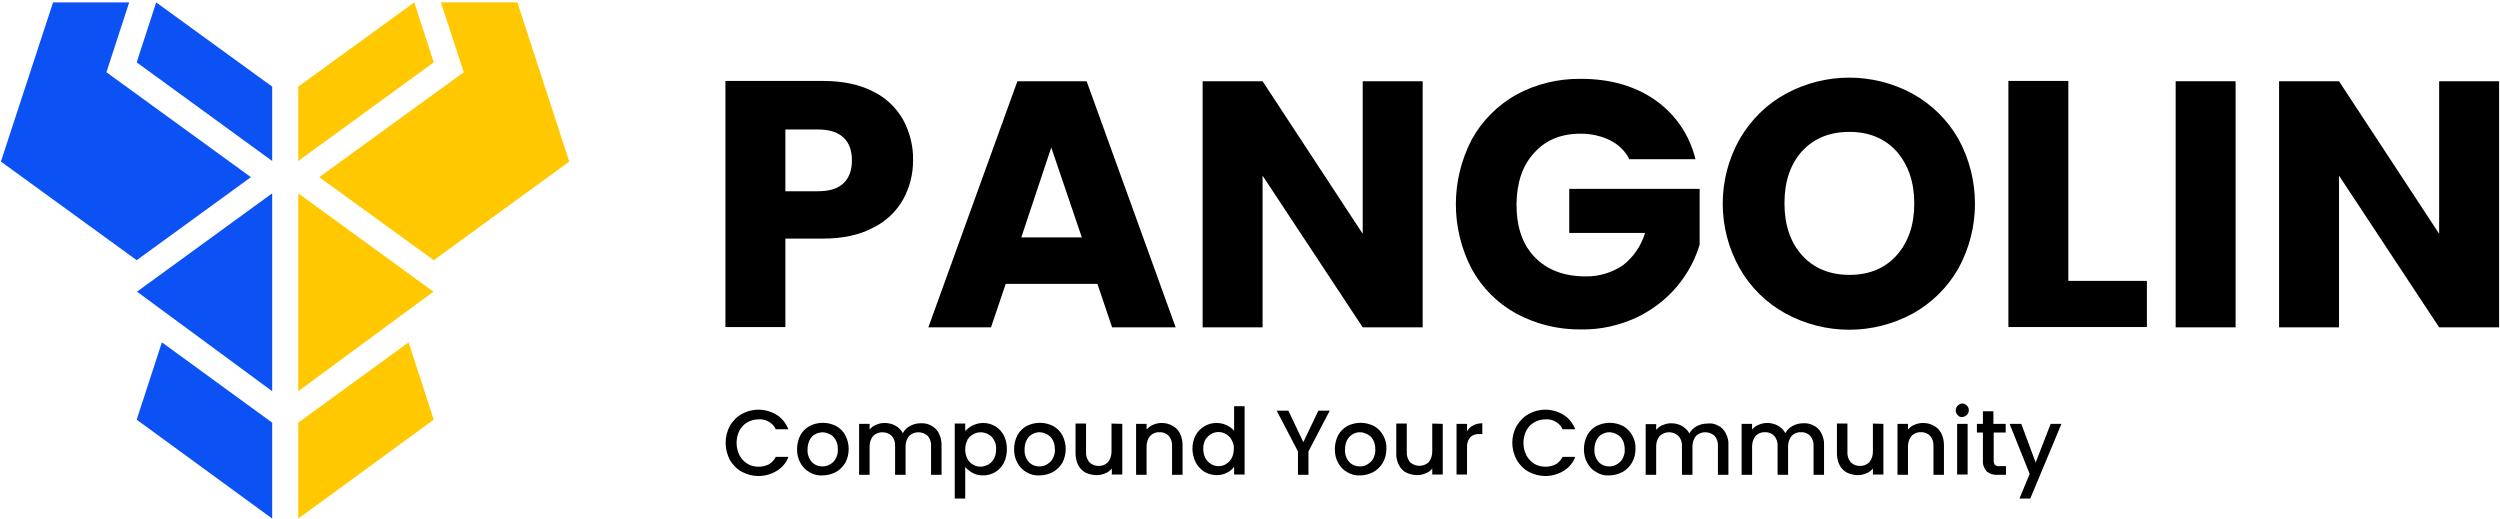
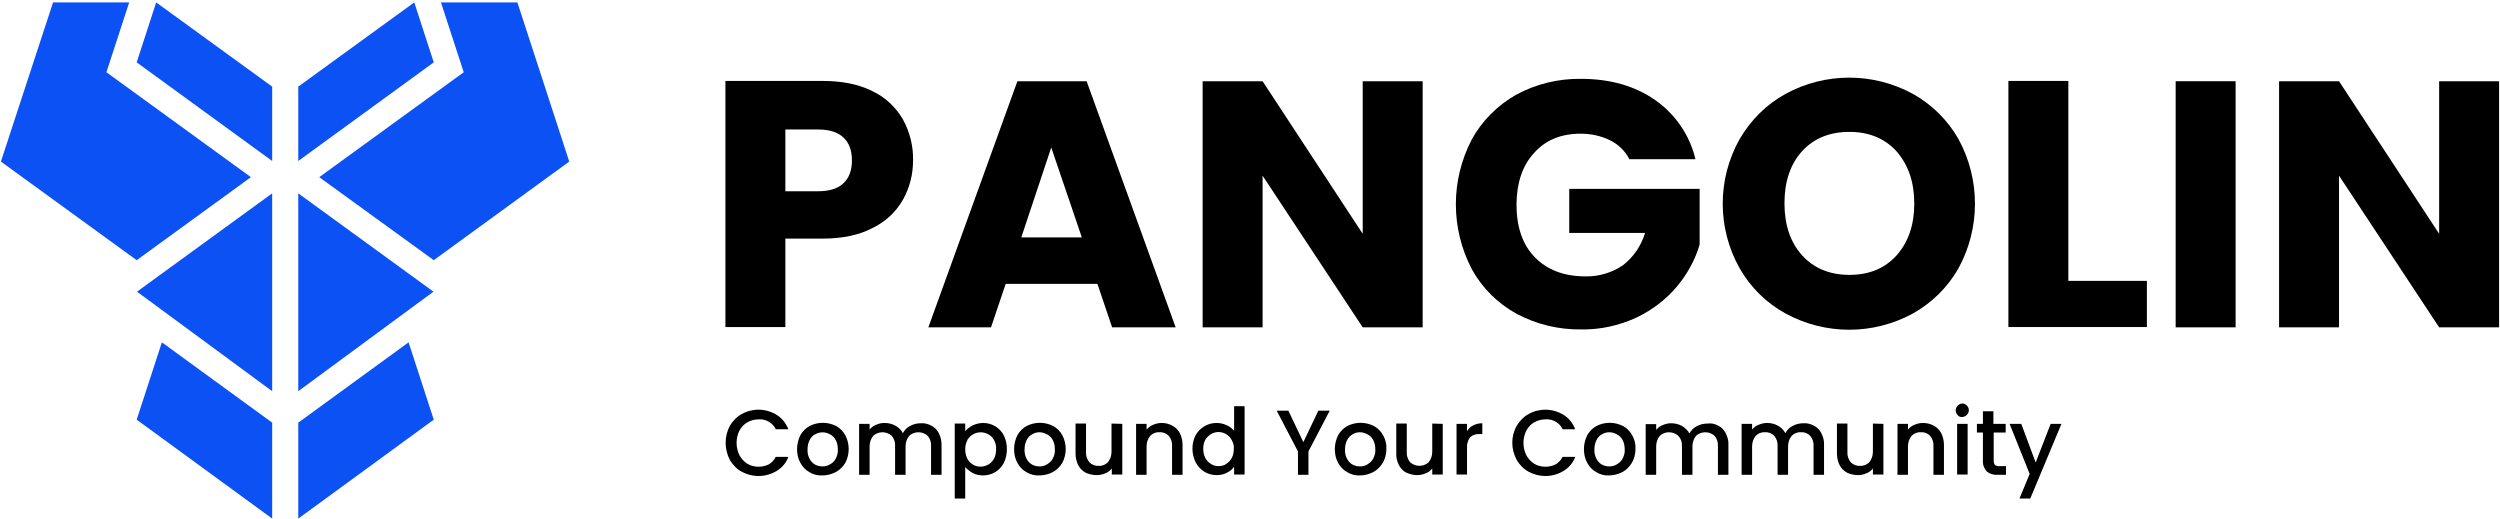
<svg xmlns="http://www.w3.org/2000/svg" width="834" height="173" viewBox="0 0 834 173" fill="none">
  <path d="M301.3 66.5C299 70.6 295.5 73.9 291.2 76C286.7 78.4 281.1 79.6 274.4 79.6H262V109.1H242V27H274.4C280.9 27 286.5 28.1 291 30.4C295.3 32.4 298.8 35.7 301.2 39.8C303.5 44 304.7 48.7 304.6 53.5C304.6 58.1 303.5 62.5 301.3 66.5ZM281.4 61.1C283.3 59.3 284.2 56.8 284.2 53.5C284.2 50.2 283.3 47.7 281.4 45.9C279.5 44.1 276.7 43.2 272.9 43.2H262V63.8H272.9C276.7 63.8 279.6 62.9 281.4 61.1Z" fill="black" />
  <path d="M366.1 94.7H335.5L330.6 109.2H309.7L339.4 27.1H362.5L392.2 109.2H371L366.1 94.7ZM360.9 79.2L350.7 49.2L340.7 79.2H360.9Z" fill="black" />
  <path d="M474.6 109.2H454.6L421.2 58.6V109.2H401.2V27.1H421.2L454.6 78V27.1H474.6V109.2Z" fill="black" />
  <path d="M543.5 53C542.1 50.3 539.8 48.1 537.1 46.8C534.1 45.3 530.7 44.6 527.3 44.6C520.8 44.6 515.6 46.7 511.8 51C507.9 55.2 506 60.9 505.9 68.1C505.9 75.7 507.9 81.6 512 85.8C516.1 90 521.7 92.2 528.9 92.2C533.3 92.3 537.7 91 541.4 88.5C544.9 85.8 547.5 82 548.8 77.7H523.5V63H567V81.6C565.5 86.7 562.9 91.4 559.5 95.5C555.8 99.9 551.2 103.4 546 105.9C540.2 108.6 533.9 110 527.5 109.9C519.9 110 512.5 108.2 505.8 104.6C499.6 101.2 494.4 96 491 89.8C483.9 76.2 483.9 60.1 491 46.5C494.4 40.3 499.6 35.1 505.8 31.6C512.4 28 519.9 26.2 527.4 26.3C537.2 26.3 545.5 28.7 552.2 33.4C558.9 38.1 563.7 45.1 565.6 53.1H543.5V53Z" fill="black" />
  <path d="M595.7 104.6C589.3 101.1 584 95.9 580.4 89.6C572.8 76.2 572.8 59.7 580.4 46.3C584.1 40 589.3 34.8 595.7 31.3C608.9 24.1 624.9 24.1 638.1 31.3C644.4 34.8 649.7 40 653.3 46.3C660.7 59.8 660.7 76.1 653.3 89.6C649.7 95.9 644.4 101.1 638.1 104.6C624.9 111.8 608.9 111.8 595.7 104.6ZM632.7 85.2C636.6 80.8 638.6 75.1 638.6 67.9C638.6 60.7 636.6 55 632.7 50.5C628.8 46.2 623.5 44 617 44C610.4 44 605.2 46.1 601.2 50.4C597.3 54.7 595.3 60.5 595.3 67.8C595.3 75.1 597.3 80.9 601.2 85.2C605.1 89.5 610.4 91.7 617 91.7C623.6 91.7 628.8 89.5 632.7 85.2Z" fill="black" />
  <path d="M690 93.7H716.2V109.1H670V27H690V93.7Z" fill="black" />
  <path d="M745.8 27.1V109.2H725.8V27.1H745.8Z" fill="black" />
  <path d="M833.7 109.2H813.7L780.3 58.6V109.2H760.3V27.1H780.3L813.7 78V27.1H833.7V109.2Z" fill="black" />
-   <path d="M99.5 28.9L138.2 0.8L144.7 20.8L99.5 53.7V28.9Z" fill="#FFC800" />
-   <path d="M106.5 59.1L154.7 24.1L147.1 0.8H172.6L189.9 53.9L144.7 86.8L106.5 59.1Z" fill="#FFC800" />
-   <path d="M99.5 64.5L144.6 97.3L99.5 130.5V64.5Z" fill="#FFC800" />
-   <path d="M99.5 141L136.3 114.2L144.7 140L99.5 173V141Z" fill="#FFC800" />
+   <path d="M99.5 28.9L138.2 0.8L144.7 20.8L99.5 53.7V28.9Z" fill="#0c51f3" />
+   <path d="M106.5 59.1L154.7 24.1L147.1 0.8H172.6L189.9 53.9L144.7 86.8L106.5 59.1Z" fill="#0c51f3" />
+   <path d="M99.5 64.5L144.6 97.3L99.5 130.5V64.5Z" fill="#0c51f3" />
+   <path d="M99.5 141L136.3 114.2L144.7 140L99.5 173V141Z" fill="#0c51f3" />
  <path d="M90.8 28.9L52.1 0.8L45.6 20.8L90.8 53.7V28.9Z" fill="#0c51f3" />
  <path d="M83.7 59.1L35.5 24.1L43.1 0.8H17.7L0.3 53.9L45.6 86.8L83.7 59.1Z" fill="#0c51f3" />
  <path d="M90.8 64.5L45.7 97.3L90.8 130.5V64.5Z" fill="#0c51f3" />
  <path d="M90.8 141L54 114.2L45.6 140L90.8 173V141Z" fill="#0c51f3" />
  <path d="M243.5 142C244.5 140.4 245.8 139 247.5 138.1C251.1 136.1 255.5 136.2 259.1 138.4C260.9 139.5 262.2 141.2 263 143.2H258.8C258.3 142.1 257.5 141.3 256.5 140.7C255.5 140.1 254.3 139.8 253.1 139.9C251.8 139.9 250.5 140.2 249.3 140.9C248.2 141.5 247.3 142.5 246.7 143.6C245.4 146.2 245.4 149.3 246.7 151.9C247.3 153 248.2 154 249.3 154.7C250.4 155.4 251.8 155.7 253.1 155.7C254.3 155.7 255.5 155.4 256.5 154.9C257.5 154.3 258.3 153.4 258.8 152.4H263C262.3 154.4 260.9 156 259.1 157.1C257.3 158.2 255.2 158.8 253 158.8C251.1 158.8 249.2 158.3 247.5 157.4C245.8 156.5 244.5 155.1 243.5 153.5C241.6 149.8 241.6 145.6 243.5 142Z" fill="black" />
  <path d="M270 157.5C268.7 156.8 267.7 155.7 267 154.4C266.2 153 265.9 151.4 265.9 149.8C265.9 148.2 266.3 146.6 267 145.2C267.7 143.9 268.8 142.8 270.1 142.1C272.9 140.7 276.1 140.7 278.9 142.1C280.2 142.8 281.3 143.9 282 145.2C283.5 148.1 283.5 151.5 282 154.4C281.2 155.7 280.1 156.8 278.8 157.5C277.4 158.2 275.9 158.6 274.4 158.6C272.8 158.7 271.3 158.3 270 157.5ZM276.9 154.9C277.7 154.5 278.4 153.8 278.8 153C279.3 152 279.6 151 279.5 149.9C279.5 148.8 279.3 147.7 278.8 146.8C278.4 146 277.7 145.3 276.9 144.9C275.3 144 273.5 144 271.9 144.9C271.1 145.3 270.5 146 270.1 146.8C269.6 147.8 269.4 148.8 269.4 149.9C269.3 151.4 269.8 153 270.8 154.1C271.7 155.1 273 155.6 274.3 155.6C275.2 155.6 276.1 155.4 276.9 154.9Z" fill="black" />
  <path d="M310.7 142C311.8 142.6 312.6 143.4 313.2 144.5C313.8 145.7 314.1 147.1 314.1 148.4V158.4H310.6V148.9C310.7 147.6 310.3 146.4 309.5 145.4C307.7 143.8 305 143.8 303.3 145.4C302.5 146.4 302.1 147.6 302.1 148.9V158.4H298.6V148.9C298.7 147.6 298.3 146.4 297.5 145.4C295.7 143.8 293 143.8 291.3 145.4C290.5 146.4 290.1 147.6 290.1 148.9V158.4H286.6V141.4H290.1V143.3C290.7 142.6 291.4 142 292.3 141.7C293.2 141.3 294.1 141.1 295.1 141.1C296.4 141.1 297.6 141.4 298.7 142C299.8 142.6 300.6 143.4 301.2 144.5C301.7 143.5 302.6 142.6 303.6 142.1C304.7 141.5 305.9 141.2 307.1 141.2C308.4 141.1 309.6 141.4 310.7 142Z" fill="black" />
  <path d="M324.5 141.9C325.6 141.4 326.8 141.1 328 141.1C330.9 141.1 333.6 142.7 334.9 145.3C335.6 146.7 335.9 148.3 335.9 149.8C335.9 151.4 335.6 152.9 334.9 154.4C334.2 155.7 333.2 156.8 332 157.5C330.8 158.2 329.4 158.6 328 158.6C326.8 158.6 325.6 158.4 324.5 157.8C323.6 157.3 322.7 156.6 322 155.8V166.3H318.5V141.3H322V143.8C322.7 143 323.6 142.4 324.5 141.9ZM331.6 146.8C331.2 146 330.5 145.3 329.7 144.9C327.3 143.5 324.3 144.3 322.8 146.6C322.7 146.7 322.7 146.8 322.7 146.9C322.2 147.8 322 148.9 322 149.9C322 151 322.2 152 322.7 153C324 155.5 327 156.4 329.4 155.1C329.5 155.1 329.6 155 329.7 155C330.5 154.5 331.2 153.8 331.6 153C332.1 152.1 332.3 151 332.3 149.9C332.4 148.8 332.1 147.7 331.6 146.8Z" fill="black" />
  <path d="M342.4 157.5C341.1 156.8 340.1 155.7 339.4 154.4C338.6 153 338.3 151.4 338.3 149.8C338.3 148.2 338.7 146.6 339.4 145.2C340.1 143.9 341.2 142.8 342.5 142.1C345.3 140.7 348.5 140.7 351.3 142.1C352.6 142.8 353.7 143.9 354.4 145.2C355.9 148.1 355.9 151.5 354.4 154.4C353.6 155.7 352.5 156.8 351.2 157.5C349.8 158.2 348.3 158.6 346.8 158.6C345.2 158.7 343.7 158.3 342.4 157.5ZM349.3 154.9C350.1 154.4 350.8 153.8 351.2 153C351.7 152 352 151 351.9 149.9C351.9 148.8 351.7 147.7 351.2 146.8C350.8 146 350.1 145.3 349.3 144.9C348.5 144.5 347.7 144.2 346.8 144.2C345.9 144.2 345.1 144.4 344.3 144.9C343.5 145.3 342.9 146 342.5 146.8C342 147.8 341.8 148.8 341.8 149.9C341.7 151.4 342.2 153 343.2 154.1C344.1 155.1 345.4 155.6 346.7 155.6C347.6 155.6 348.5 155.4 349.3 154.9Z" fill="black" />
  <path d="M374.4 141.4V158.3H370.9V156.3C370.3 157 369.6 157.6 368.7 157.9C367.8 158.3 366.8 158.5 365.8 158.5C364.6 158.5 363.3 158.2 362.2 157.7C361.1 157.1 360.3 156.3 359.7 155.2C359.1 154 358.8 152.6 358.8 151.3V141.3H362.3V150.7C362.2 152 362.6 153.2 363.4 154.2C364.2 155 365.3 155.5 366.5 155.4C367.7 155.5 368.8 155 369.6 154.2C370.4 153.2 370.8 152 370.8 150.7V141.3L374.4 141.4Z" fill="black" />
  <path d="M391.1 142C392.2 142.6 393 143.4 393.6 144.5C394.2 145.7 394.5 147.1 394.5 148.4V158.4H391V148.9C391.1 147.6 390.7 146.4 389.9 145.4C389.1 144.6 388 144.1 386.8 144.2C385.6 144.1 384.5 144.6 383.7 145.4C382.9 146.4 382.5 147.6 382.5 148.9V158.4H379V141.4H382.5V143.3C383.1 142.6 383.9 142 384.7 141.7C385.6 141.3 386.6 141.1 387.6 141.1C388.8 141.1 390 141.4 391.1 142Z" fill="black" />
  <path d="M398.8 145.3C400.2 142.7 402.9 141.1 405.8 141.1C406.9 141.1 408 141.3 409.1 141.8C410.1 142.2 411 142.9 411.7 143.7V135.5H415.2V158.3H411.7V155.7C411.1 156.6 410.3 157.2 409.3 157.7C408.2 158.3 407 158.5 405.8 158.5C404.4 158.5 403 158.1 401.8 157.4C400.6 156.6 399.6 155.6 398.9 154.3C398.2 152.9 397.8 151.3 397.8 149.7C397.8 148.2 398.1 146.7 398.8 145.3ZM410.9 146.8C410.5 146 409.8 145.3 409 144.8C407.4 143.9 405.6 143.9 404 144.8C403.2 145.3 402.6 145.9 402.1 146.7C401.6 147.6 401.4 148.7 401.4 149.7C401.4 150.8 401.6 151.8 402.1 152.8C402.5 153.6 403.2 154.3 404 154.8C404.8 155.3 405.6 155.5 406.5 155.5C407.4 155.5 408.3 155.3 409 154.8C409.8 154.3 410.5 153.6 410.9 152.8C411.4 151.9 411.6 150.8 411.6 149.7C411.7 148.7 411.4 147.7 410.9 146.8Z" fill="black" />
  <path d="M443.6 137L436.5 150.6V158.4H433V150.6L425.9 137H429.8L434.8 147.5L439.8 137H443.6Z" fill="black" />
  <path d="M449.4 157.5C448.1 156.8 447.1 155.7 446.4 154.4C445.6 153 445.3 151.4 445.3 149.8C445.3 148.2 445.7 146.6 446.4 145.2C447.1 143.9 448.2 142.8 449.5 142.1C452.3 140.7 455.5 140.7 458.3 142.1C459.6 142.8 460.7 143.9 461.4 145.2C462.2 146.6 462.6 148.2 462.5 149.8C462.5 151.4 462.1 153 461.3 154.4C460.5 155.7 459.4 156.8 458.1 157.5C456.7 158.2 455.2 158.6 453.7 158.6C452.2 158.7 450.7 158.3 449.4 157.5ZM456.2 154.9C457 154.4 457.7 153.8 458.1 153C458.6 152 458.9 151 458.8 149.9C458.8 148.8 458.6 147.7 458.1 146.8C457.7 146 457 145.3 456.2 144.9C455.4 144.5 454.6 144.2 453.7 144.2C452.8 144.2 452 144.4 451.2 144.9C450.4 145.4 449.8 146 449.4 146.8C448.9 147.8 448.7 148.8 448.7 149.9C448.6 151.4 449.1 153 450.1 154.1C451 155.1 452.3 155.6 453.6 155.6C454.6 155.6 455.5 155.4 456.2 154.9Z" fill="black" />
  <path d="M481.3 141.4V158.3H477.8V156.3C477.2 157 476.5 157.6 475.6 157.9C474.7 158.3 473.7 158.5 472.8 158.5C471.6 158.5 470.3 158.2 469.2 157.7C468.1 157.2 467.3 156.3 466.7 155.2C466.1 154 465.7 152.6 465.8 151.3V141.3H469.3V150.7C469.2 152 469.6 153.2 470.4 154.2C472.2 155.8 474.9 155.8 476.6 154.2C477.4 153.2 477.8 152 477.8 150.7V141.3L481.3 141.4Z" fill="black" />
  <path d="M491.5 141.9C492.4 141.4 493.5 141.2 494.5 141.2V144.8H493.6C492.5 144.7 491.3 145.1 490.5 145.8C489.7 146.8 489.3 148.1 489.4 149.4V158.3H485.9V141.4H489.4V143.9C489.9 143 490.6 142.3 491.5 141.9Z" fill="black" />
  <path d="M506 142C507 140.4 508.3 139 510 138.1C513.6 136.1 518 136.2 521.6 138.4C523.4 139.5 524.7 141.2 525.5 143.2H521.3C520.8 142.1 520 141.3 519 140.7C518 140.1 516.8 139.8 515.6 139.9C514.3 139.9 513 140.2 511.8 140.9C510.7 141.5 509.8 142.5 509.2 143.6C507.9 146.2 507.9 149.3 509.2 151.9C509.8 153 510.7 154 511.8 154.7C512.9 155.4 514.3 155.7 515.6 155.7C516.8 155.7 518 155.4 519 154.9C520 154.3 520.8 153.4 521.3 152.4H525.5C524.8 154.4 523.4 156 521.6 157.1C519.8 158.2 517.7 158.8 515.5 158.8C513.6 158.8 511.7 158.3 510 157.4C508.3 156.5 507 155.1 506 153.5C504 149.8 504 145.5 506 142Z" fill="black" />
  <path d="M532.5 157.5C531.2 156.8 530.2 155.7 529.5 154.4C528.7 153 528.4 151.4 528.4 149.8C528.4 148.2 528.8 146.6 529.5 145.2C530.2 143.9 531.3 142.8 532.6 142.1C535.4 140.7 538.6 140.7 541.4 142.1C542.7 142.8 543.8 143.9 544.5 145.2C545.3 146.6 545.7 148.2 545.6 149.8C545.6 151.4 545.2 153 544.4 154.4C543.6 155.7 542.5 156.8 541.2 157.5C539.8 158.2 538.3 158.6 536.8 158.6C535.3 158.7 533.8 158.3 532.5 157.5ZM539.4 154.9C540.2 154.4 540.9 153.8 541.3 153C541.8 152 542.1 151 542 149.9C542 148.8 541.8 147.7 541.3 146.8C540.9 146 540.2 145.3 539.4 144.9C538.6 144.5 537.8 144.2 536.9 144.2C536 144.2 535.2 144.4 534.4 144.9C533.6 145.3 533 146 532.6 146.8C532.1 147.8 531.9 148.8 531.9 149.9C531.8 151.4 532.3 153 533.3 154.1C534.2 155.1 535.5 155.6 536.8 155.6C537.7 155.6 538.6 155.4 539.4 154.9Z" fill="black" />
  <path d="M573.2 142C574.3 142.5 575.1 143.4 575.7 144.5C576.3 145.7 576.7 147.1 576.6 148.4V158.4H573.1V148.9C573.2 147.6 572.8 146.4 572 145.4C570.2 143.8 567.5 143.8 565.8 145.4C565 146.4 564.6 147.6 564.6 148.9V158.4H561.1V148.9C561.2 147.6 560.8 146.4 559.9 145.4C558.1 143.8 555.4 143.8 553.7 145.4C552.9 146.4 552.5 147.6 552.5 148.9V158.4H549V141.5H552.5V143.4C553.1 142.7 553.8 142.1 554.7 141.8C555.6 141.4 556.6 141.2 557.5 141.2C558.8 141.2 560 141.5 561.1 142.1C562.1 142.7 563 143.5 563.6 144.6C564.1 143.6 565 142.7 566 142.2C567.1 141.6 568.3 141.3 569.5 141.3C570.9 141.1 572.1 141.4 573.2 142Z" fill="black" />
  <path d="M605.1 142C606.2 142.5 607 143.4 607.6 144.5C608.2 145.7 608.6 147.1 608.5 148.4V158.4H605V148.9C605.1 147.6 604.7 146.4 603.9 145.4C603.1 144.6 602 144.1 600.8 144.2C599.6 144.1 598.5 144.6 597.7 145.4C596.9 146.4 596.5 147.6 596.5 148.9V158.4H593V148.9C593.1 147.6 592.7 146.4 591.9 145.4C591.1 144.6 590 144.1 588.8 144.2C587.6 144.1 586.5 144.6 585.7 145.4C584.9 146.4 584.5 147.6 584.5 148.9V158.4H581V141.4H584.5V143.3C585.1 142.6 585.8 142 586.7 141.7C587.6 141.3 588.6 141.1 589.5 141.1C590.8 141.1 592 141.4 593.1 142C594.2 142.6 595 143.4 595.6 144.5C596.1 143.5 597 142.6 598 142.1C599.1 141.5 600.3 141.2 601.5 141.2C602.8 141.1 604 141.4 605.1 142Z" fill="black" />
  <path d="M628.3 141.4V158.3H624.8V156.3C624.2 157 623.5 157.6 622.6 157.9C621.7 158.3 620.7 158.5 619.8 158.5C618.6 158.5 617.3 158.2 616.2 157.7C615.1 157.1 614.3 156.3 613.7 155.2C613.1 154 612.8 152.6 612.8 151.3V141.3H616.3V150.7C616.2 152 616.6 153.2 617.4 154.2C618.2 155 619.3 155.5 620.5 155.4C621.7 155.5 622.8 155 623.6 154.2C624.4 153.2 624.8 152 624.8 150.7V141.3L628.3 141.4Z" fill="black" />
  <path d="M645.1 142C646.2 142.6 647 143.4 647.6 144.5C648.2 145.7 648.5 147.1 648.5 148.4V158.4H645V148.9C645.1 147.6 644.7 146.4 643.9 145.4C643.1 144.6 642 144.1 640.8 144.2C639.6 144.1 638.5 144.6 637.7 145.4C636.9 146.4 636.5 147.6 636.5 148.9V158.4H633V141.4H636.5V143.3C637.1 142.6 637.8 142 638.7 141.7C639.6 141.3 640.6 141.1 641.5 141.1C642.8 141.1 644 141.4 645.1 142Z" fill="black" />
  <path d="M653.1 138.5C652.2 137.6 652.2 136.2 653.1 135.3C653.5 134.9 654.1 134.6 654.7 134.6C655.9 134.7 656.9 135.8 656.8 137C656.7 138.1 655.8 139 654.7 139.1C654.1 139.2 653.5 139 653.1 138.5ZM656.4 141.4V158.3H652.9V141.4H656.4Z" fill="black" />
  <path d="M665.1 144.3V153.7C665.1 154.2 665.2 154.7 665.5 155.1C665.9 155.4 666.5 155.6 667 155.5H669.2V158.4H666.4C665.1 158.5 663.8 158.1 662.8 157.3C661.9 156.3 661.4 155 661.5 153.7V144.3H659.5V141.4H661.5V137.2H665V141.4H669.1V144.3H665.1Z" fill="black" />
  <path d="M687.7 141.4L677.3 166.3H673.7L677.1 158.1L670.4 141.4H674.3L679.1 154.3L684.1 141.4H687.7Z" fill="black" />
</svg>
